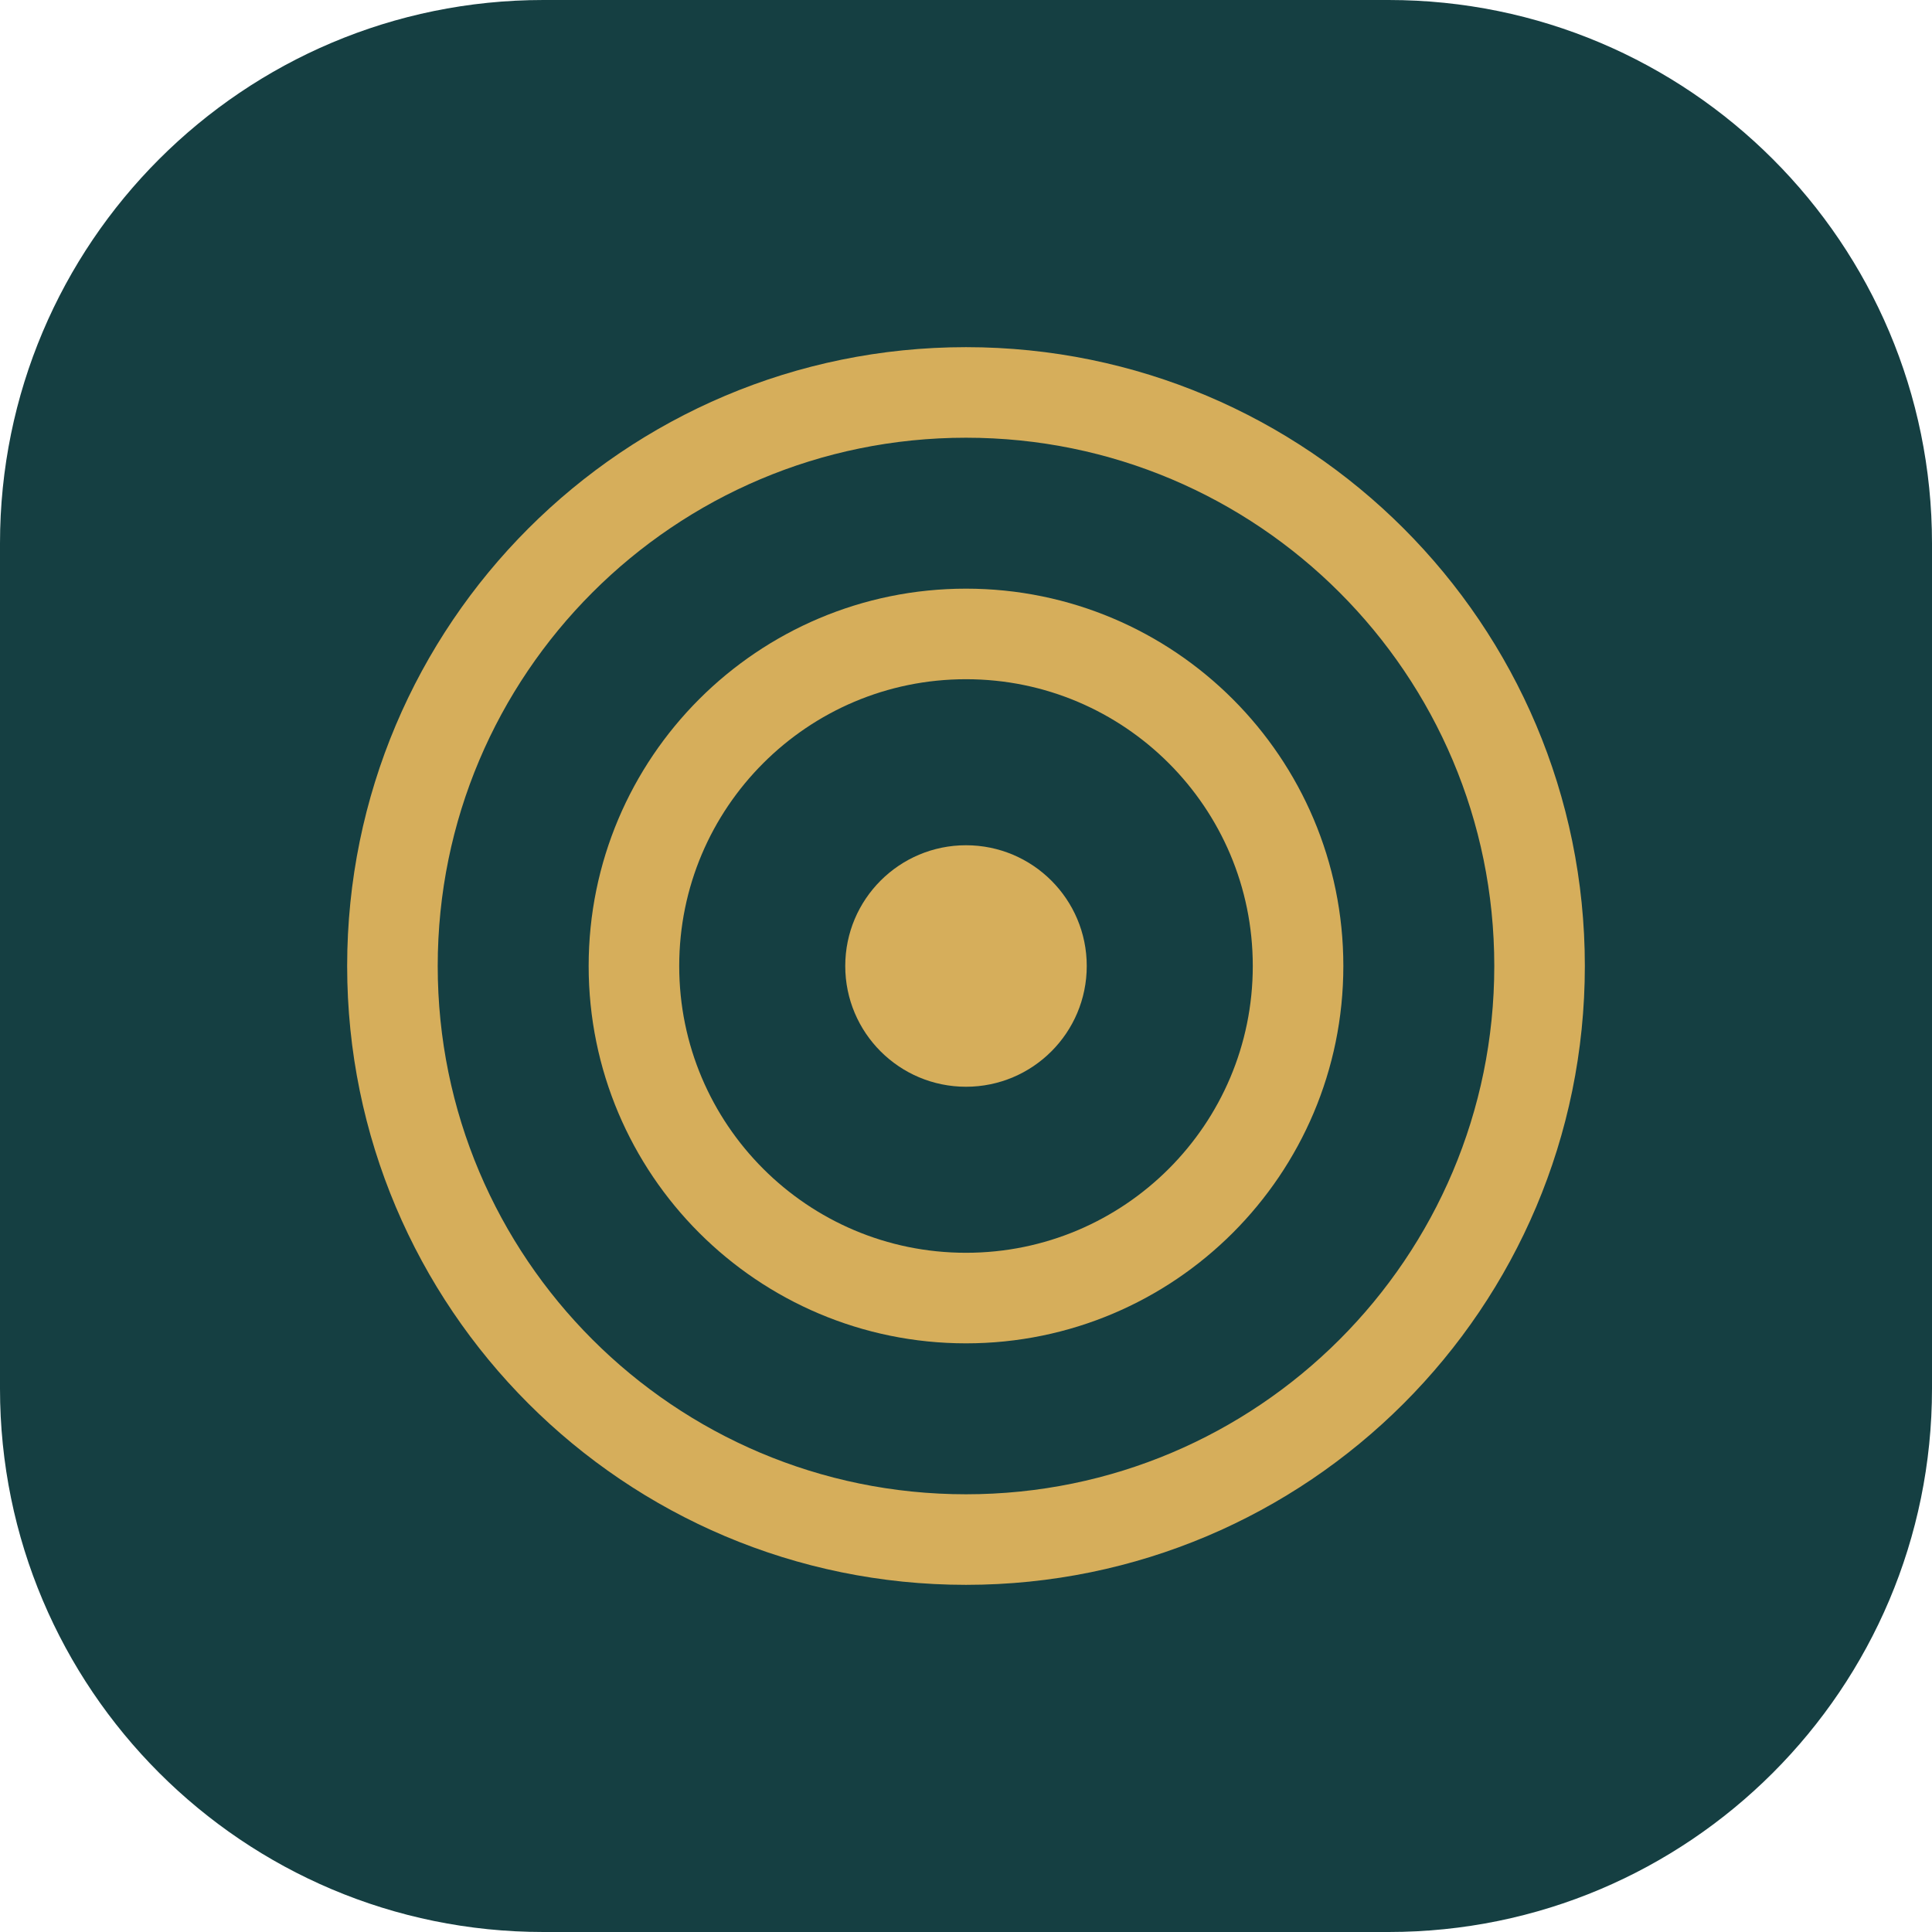
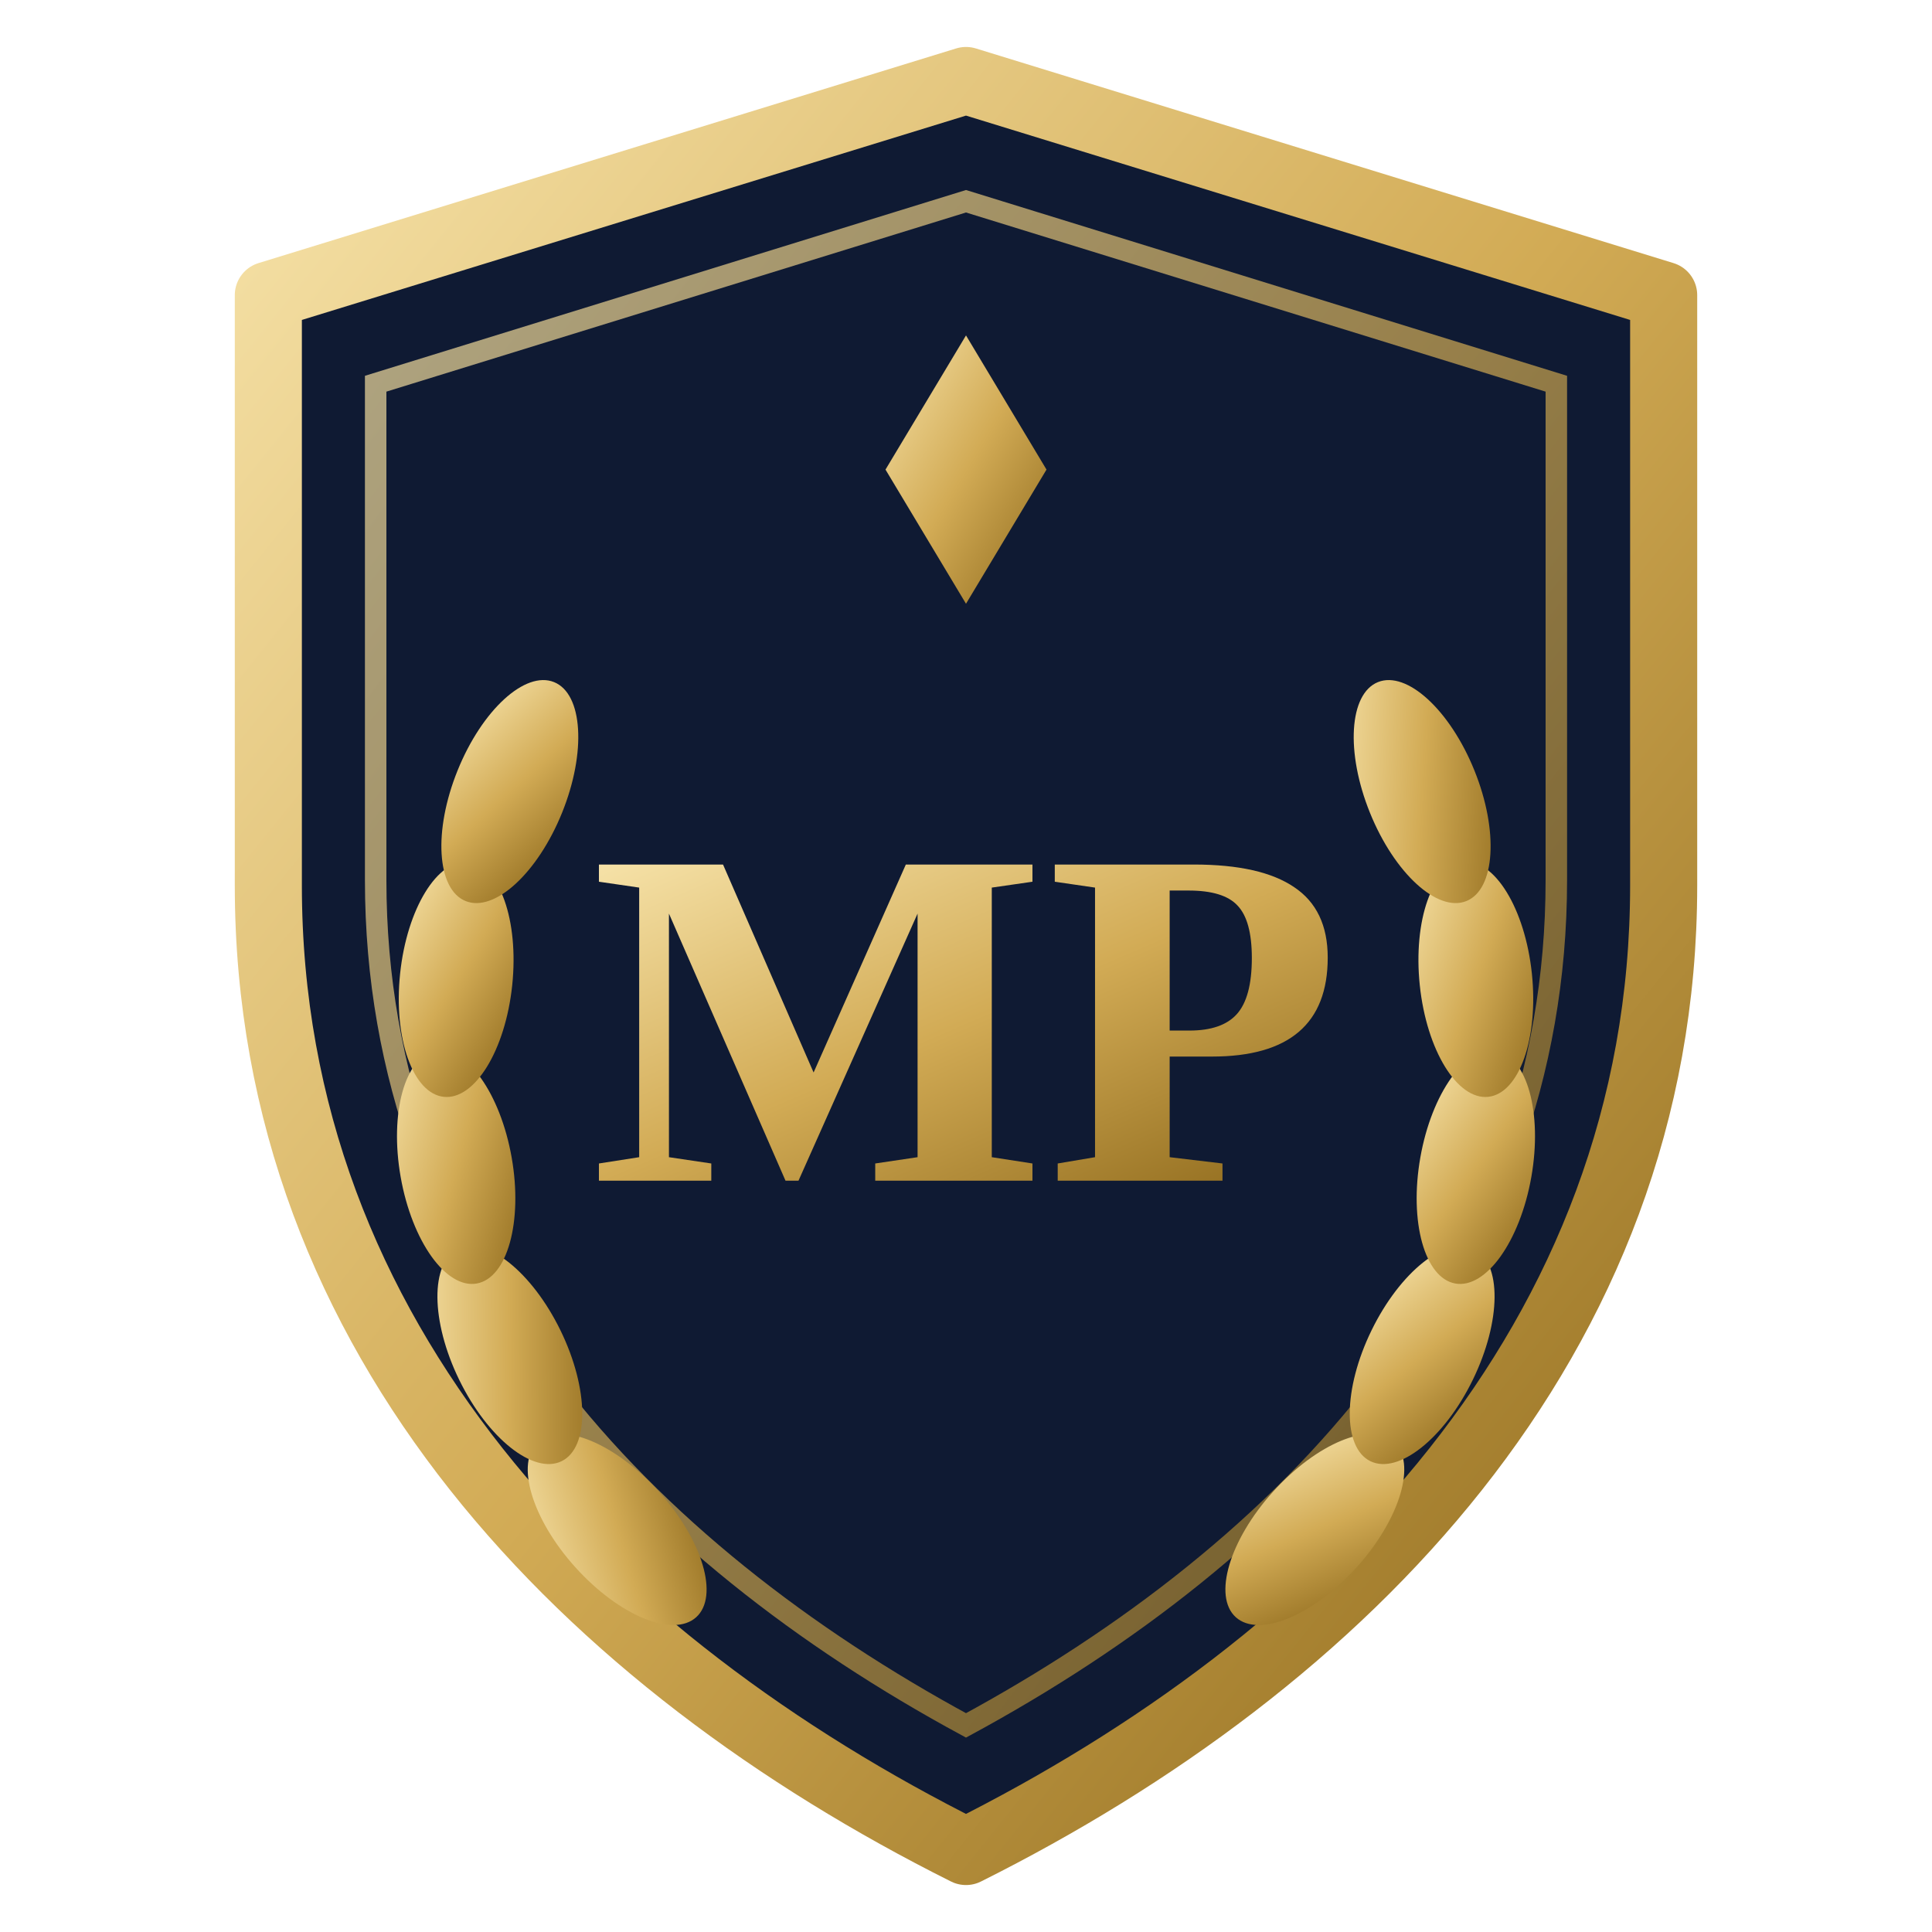
- <svg xmlns="http://www.w3.org/2000/svg" viewBox="0 0 64 64">
-   <rect width="64" height="64" rx="18" fill="#153f42" />
-   <circle cx="32" cy="32" r="19" fill="none" stroke="#d6ae5b" stroke-width="3" />
-   <circle cx="32" cy="32" r="11" fill="none" stroke="#d6ae5b" stroke-width="3" />
-   <circle cx="32" cy="32" r="4" fill="#d6ae5b" />
+ <svg xmlns="http://www.w3.org/2000/svg" viewBox="-4 0 72 72">
+   <defs>
+     <linearGradient id="g" x1="0" y1="0" x2="1" y2="1">
+       <stop offset="0" stop-color="#f6e2a8" />
+       <stop offset=".5" stop-color="#d2ab55" />
+       <stop offset="1" stop-color="#8f6a1c" />
+     </linearGradient>
+   </defs>
+   <path d="M32 3 58 11v22c0 17-12 29-26 36C18 62 6 50 6 33V11Z" fill="#0f1a33" stroke="url(#g)" stroke-width="2.5" stroke-linejoin="round" />
+   <path d="M32 7.5 54 14.3v18.5c0 14.6-10 25-22 31.5-12-6.5-22-16.9-22-31.5V14.3Z" fill="none" stroke="url(#g)" stroke-width=".8" opacity=".7" />
+   <path d="M32 12.5 35 17.5 32 22.5 29 17.5Z" fill="url(#g)" />
+   <g fill="url(#g)">
+     <ellipse cx="19" cy="57" rx="2.1" ry="4.4" transform="rotate(-42 19 57)" />
+     <ellipse cx="45" cy="57" rx="2.1" ry="4.4" transform="rotate(42 45 57)" />
+     <ellipse cx="15" cy="50.5" rx="2.1" ry="4.4" transform="rotate(-26 15 50.5)" />
+     <ellipse cx="49" cy="50.5" rx="2.1" ry="4.4" transform="rotate(26 49 50.5)" />
+     <ellipse cx="13" cy="43.5" rx="2.1" ry="4.4" transform="rotate(-10 13 43.5)" />
+     <ellipse cx="51" cy="43.5" rx="2.1" ry="4.4" transform="rotate(10 51 43.5)" />
+     <ellipse cx="13" cy="36.5" rx="2.1" ry="4.4" transform="rotate(6 13 36.5)" />
+     <ellipse cx="51" cy="36.5" rx="2.1" ry="4.4" transform="rotate(-6 51 36.5)" />
+     <ellipse cx="15" cy="29.5" rx="2.1" ry="4.4" transform="rotate(22 15 29.5)" />
+     <ellipse cx="49" cy="29.5" rx="2.1" ry="4.4" transform="rotate(-22 49 29.5)" />
+   </g>
+   <text x="32" y="44" text-anchor="middle" font-family="'Source Serif 4', Georgia, 'Times New Roman', serif" font-weight="600" font-size="18" fill="url(#g)">MP</text>
</svg>
